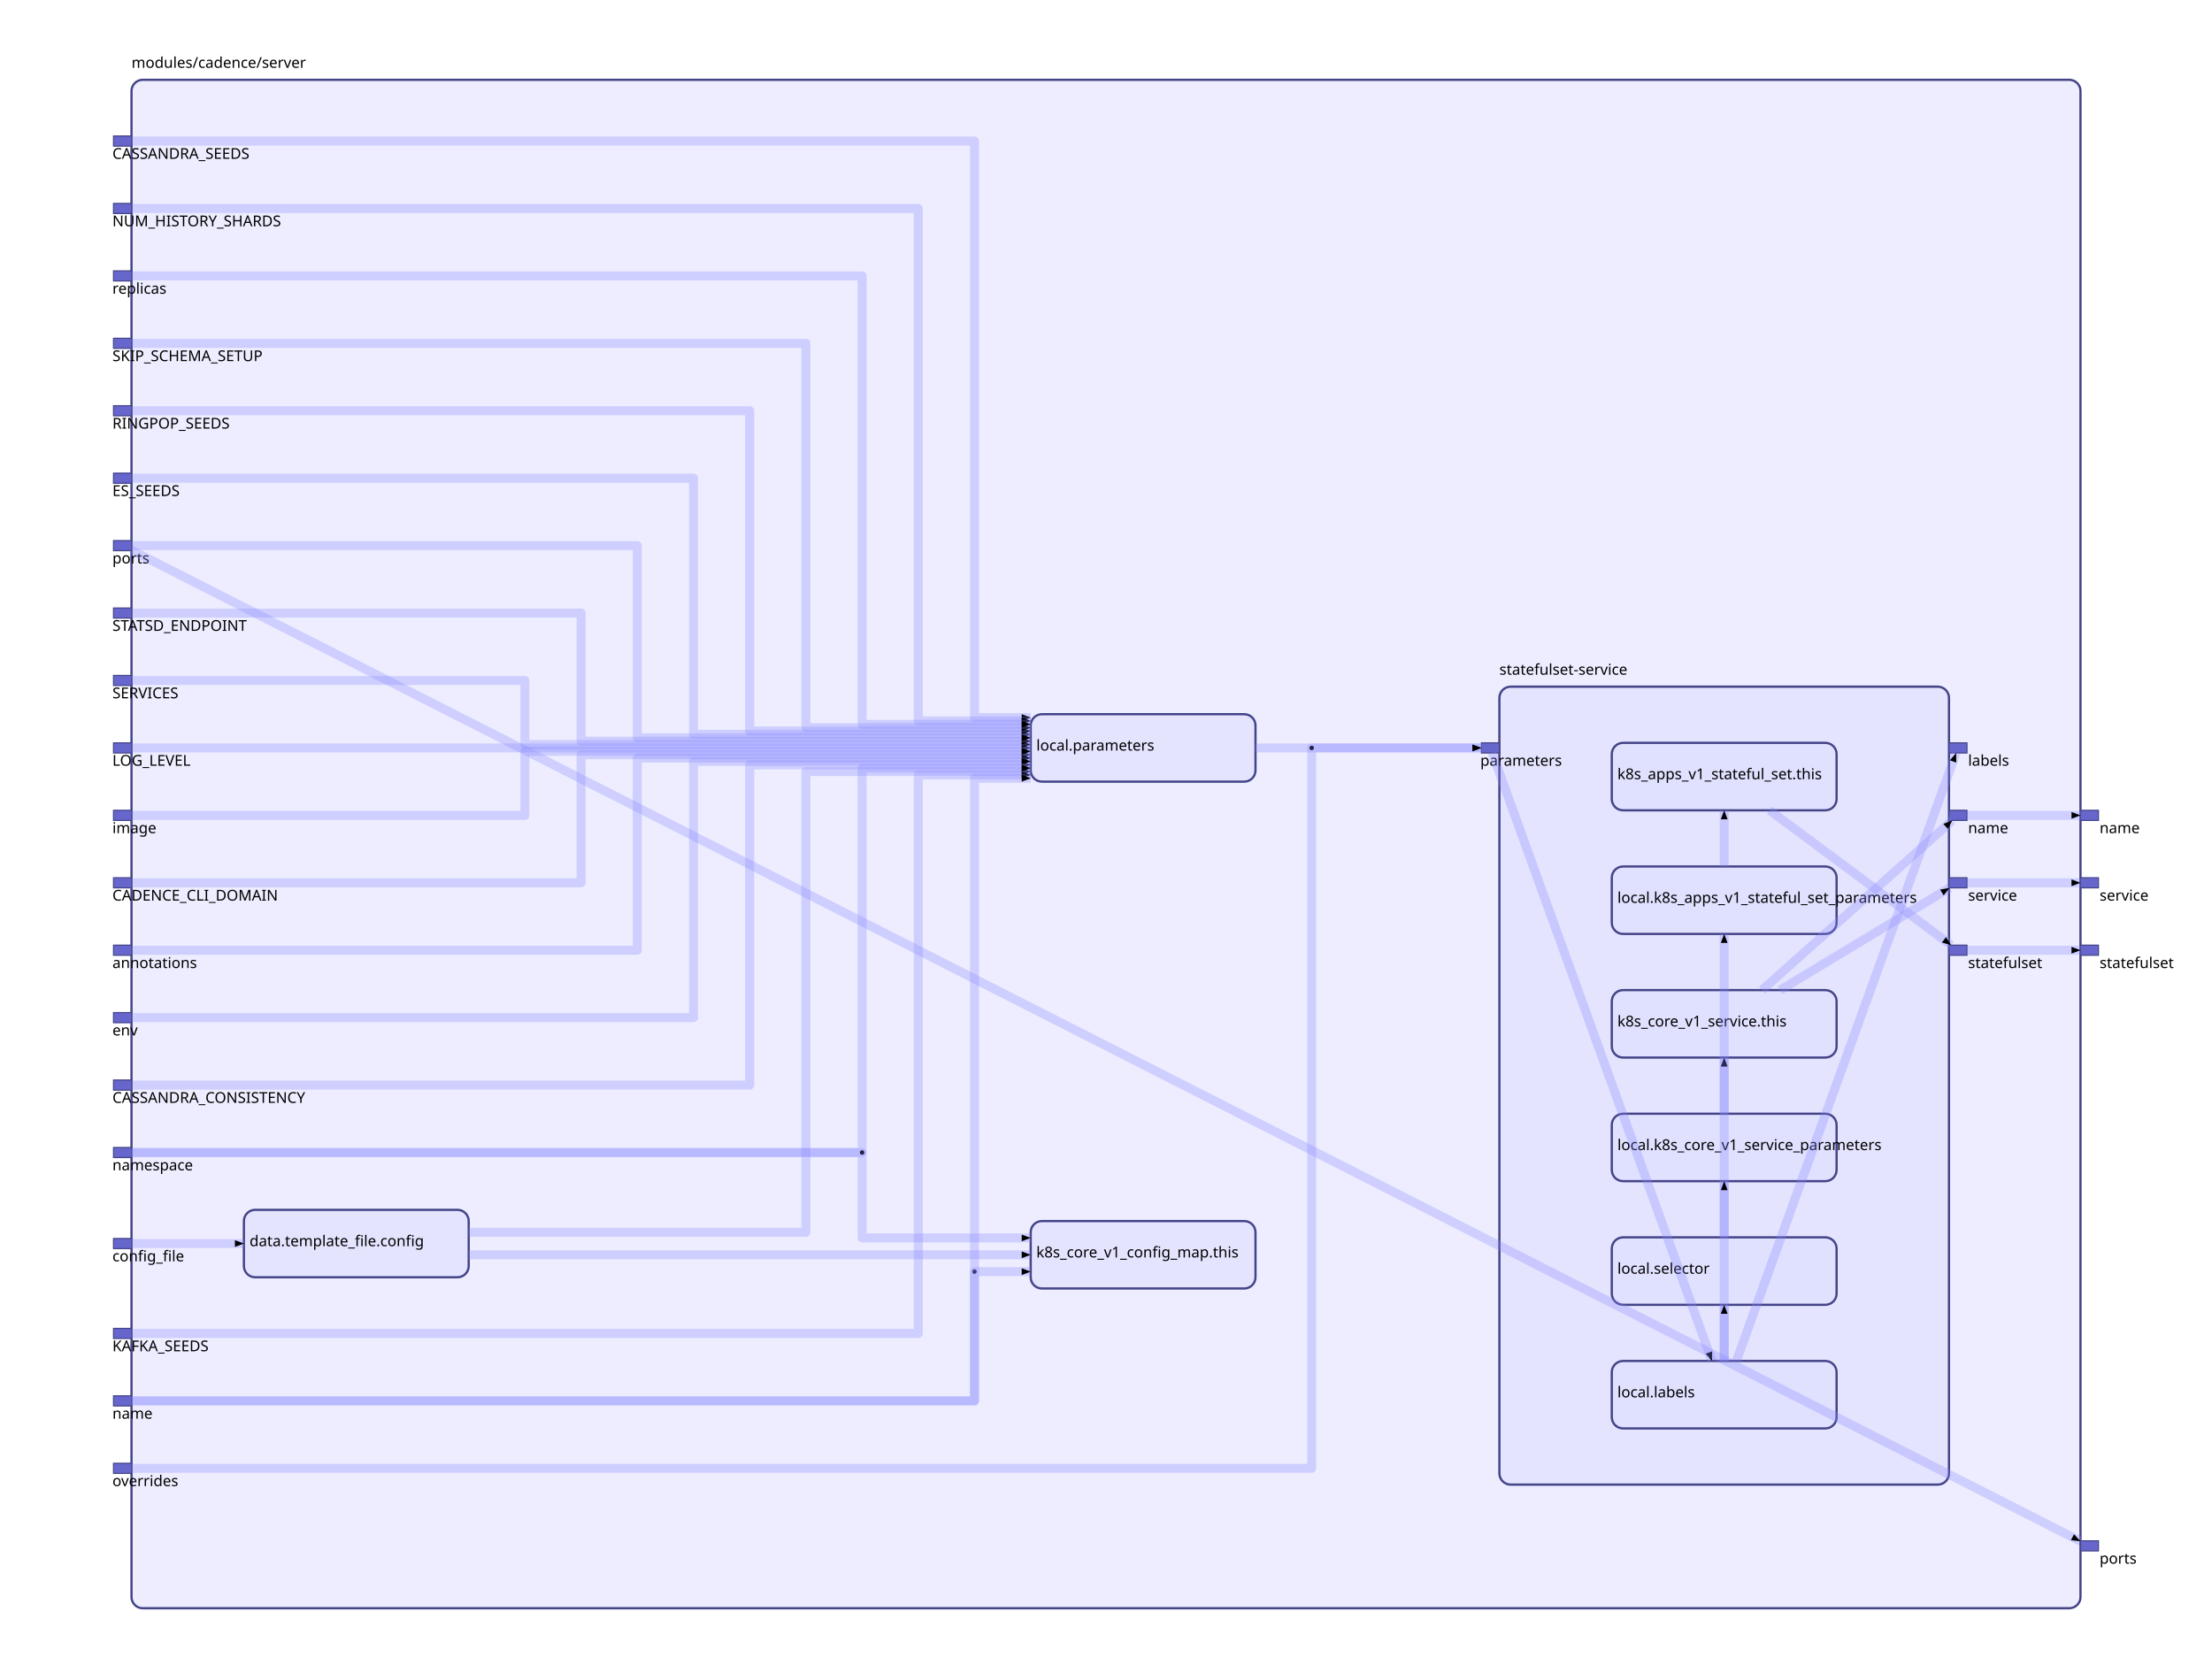
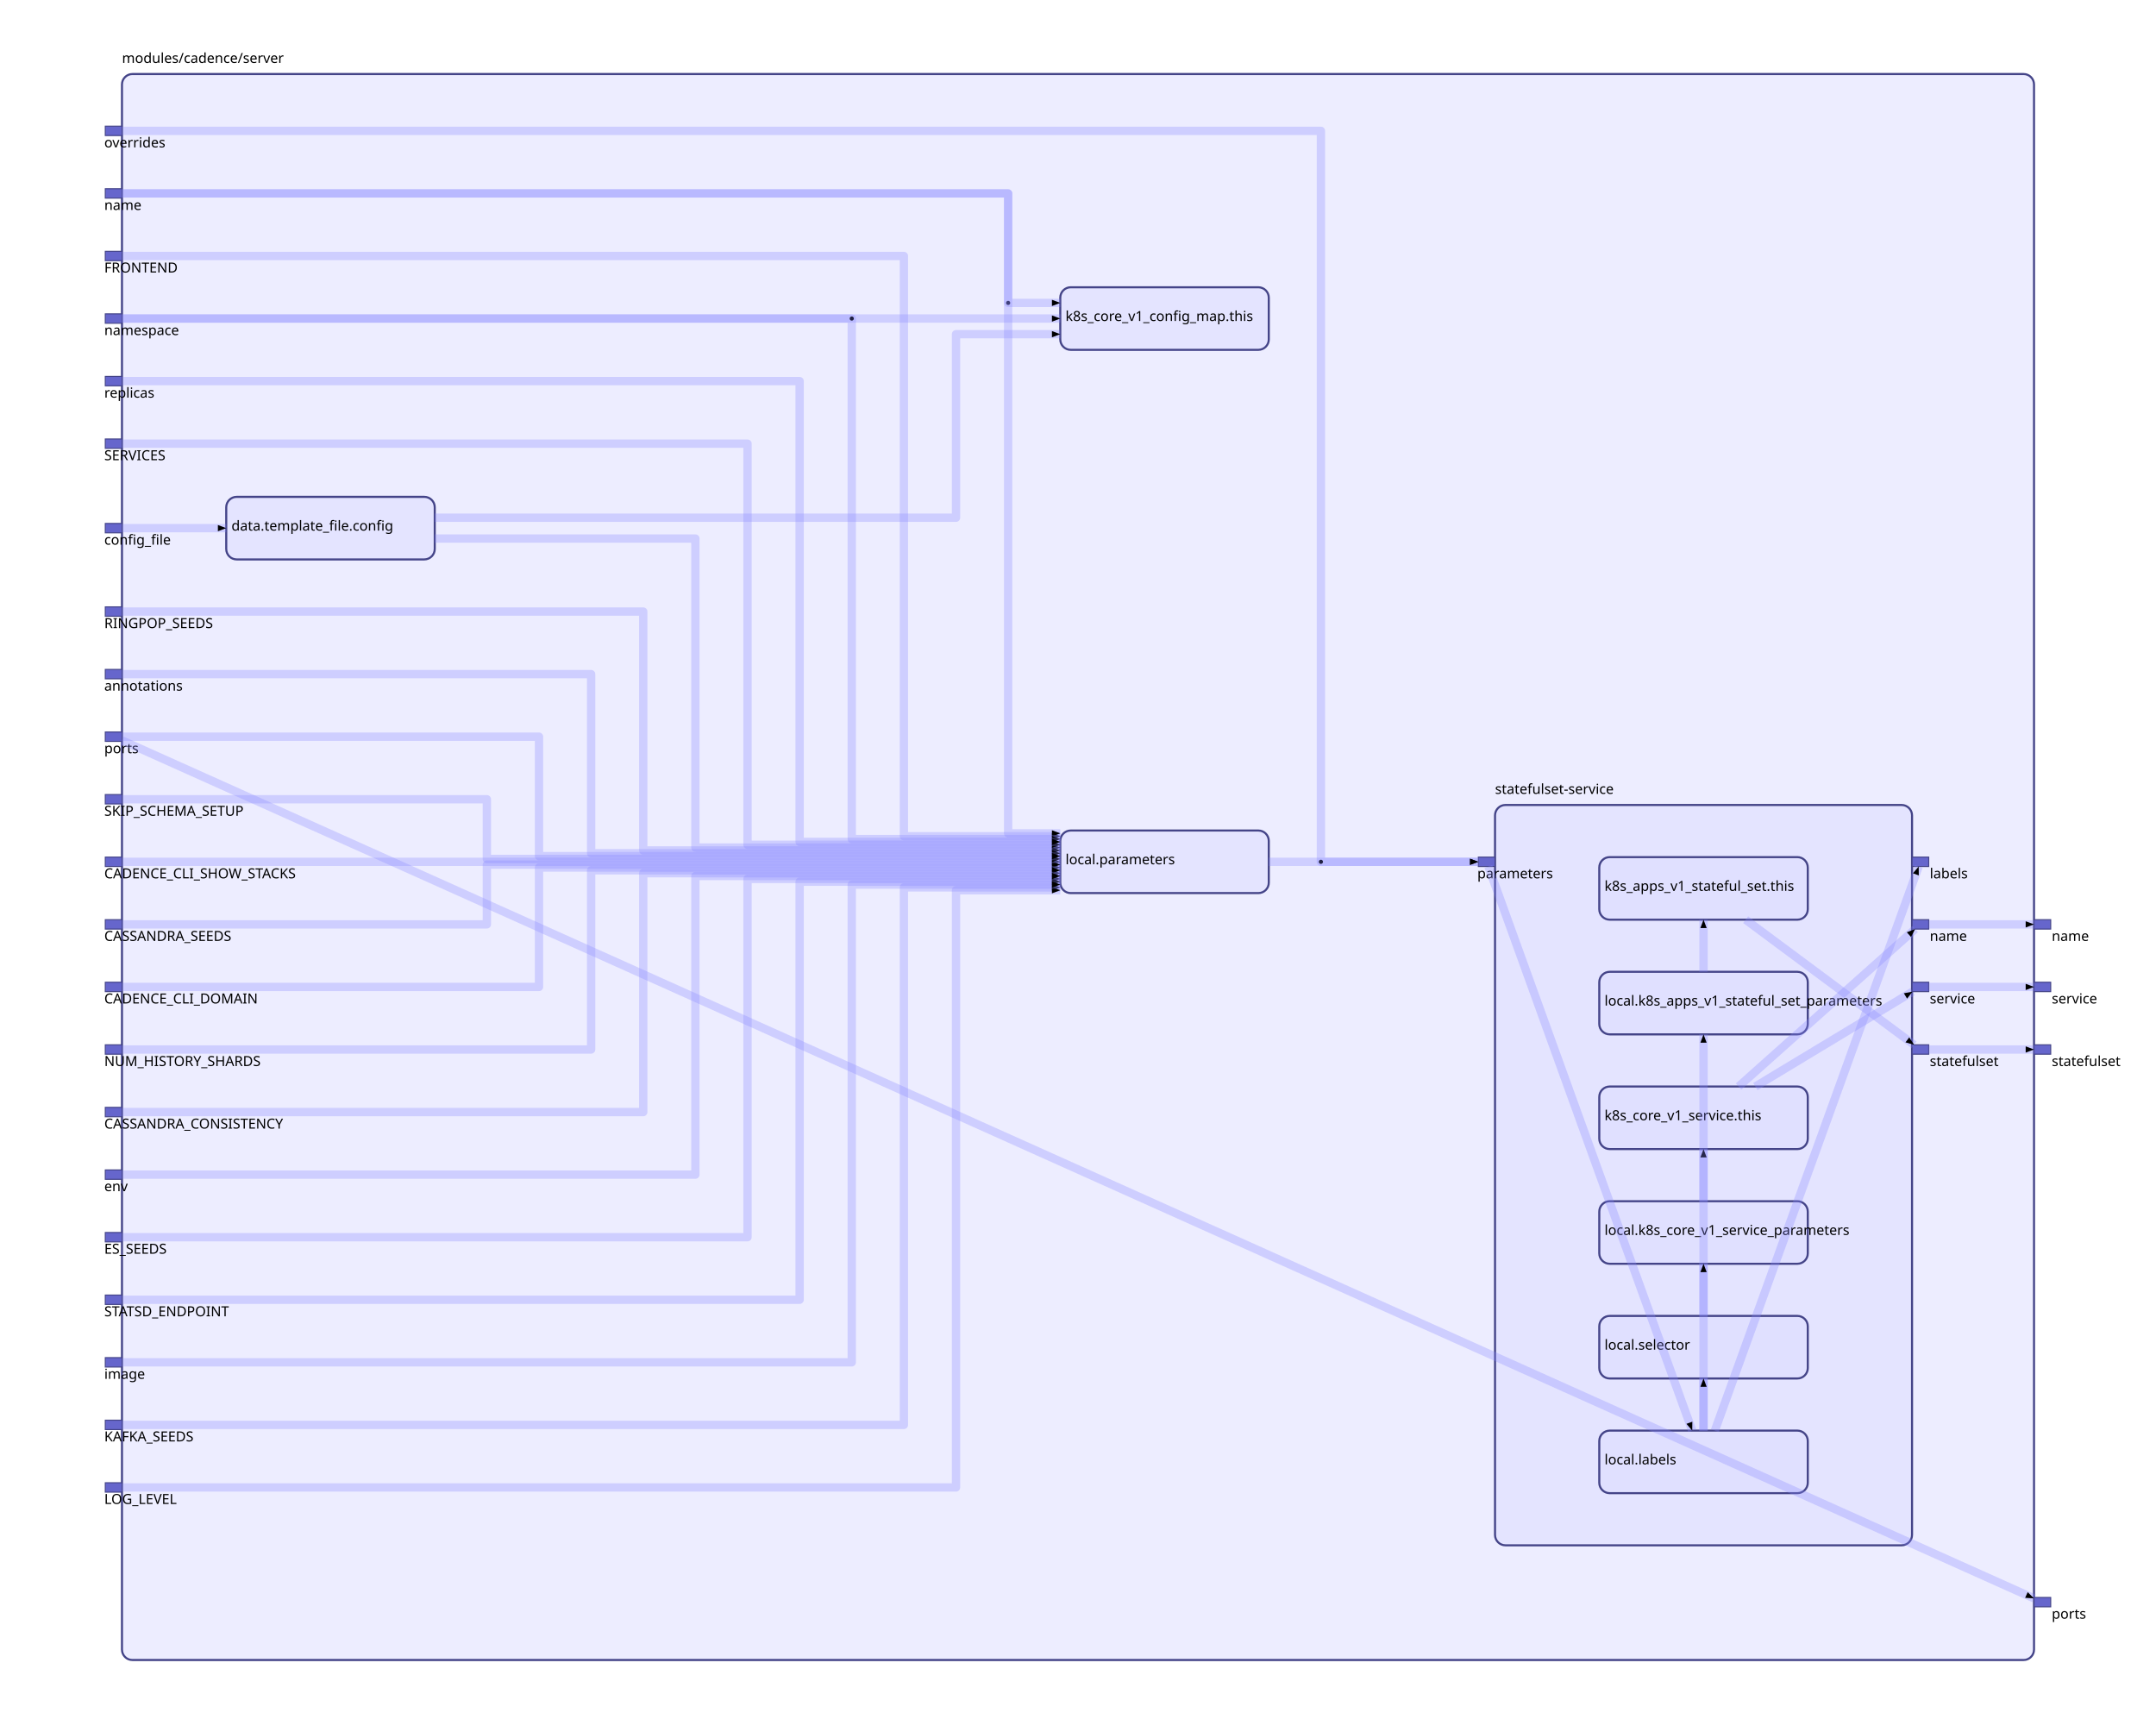
- <svg xmlns="http://www.w3.org/2000/svg" id="sprotty_1" class="sprotty-graph sprotty" tabindex="1002" viewBox="0 0 1968 1481">
+ <svg xmlns="http://www.w3.org/2000/svg" id="sprotty_1" class="sprotty-graph sprotty" tabindex="1002" viewBox="0 0 2068 1642">
  <style>
.elknode {
    stroke: #448;
    stroke-width: 2;
    fill: #ddf;
    fill-opacity: 0.5;
}

.elkport {
    stroke: #448;
    stroke-width: 1;
    fill: #66c;
}

.elkedge {
    fill: none;
    stroke: #88f;
    stroke-width: 8;
    stroke-opacity: 0.3;
    pointer-events: stroke;
    stroke-linejoin: round;
}

.elkedge:hover {
    stroke: #448;
    stroke-width: 8;
    stroke-opacity: 1;
    stroke-dasharray: 16px;
    stroke-dashoffset: 32px;
    animation: stroke 0.5s linear infinite;
}

@keyframes stroke {
    to {
        stroke-dashoffset: 0;
    }
}

.elkedge.arrow {
    fill: #336;
}

.elklabel {
    stroke-width: 0;
    stroke: #000;
    fill: #000;
    font-family: sans-serif;
    font-size: 10pt;
    dominant-baseline: hanging;
}

.elklabel:hover {
    font-size: 24pt;
}

.elkjunction {
    stroke: none;
    fill: #224;
}

.selected &gt; rect {
    stroke-width: 3;
}

.mouseover {
    stroke: #88f;
}
/*
 * Copyright (C) 2017 TypeFox and others.
 *
 * Licensed under the Apache License, Version 2.0 (the "License"); you may not use this file except in compliance with the License.
 * You may obtain a copy of the License at http://www.apache.org/licenses/LICENSE-2.0
 */

.sprotty {
    padding: 0px;
    font-family: "Helvetica Neue", Helvetica, Arial, sans-serif;
}

.sprotty-hidden {
    display: block;
    position: absolute;
    width: 0px;
    height: 0px;
}

.sprotty-popup {
    font-family: "Helvetica Neue", Helvetica, Arial, sans-serif;
    position: absolute;
    background: white;
    border-radius: 5px;
    border: 1px solid;
    max-width: 400px;
    min-width: 100px;
}

.sprotty-popup &gt; div {
    margin: 10px;
}

.sprotty-popup-closed {
    display: none;
}
</style>
  <g transform="scale(1) translate(0,0)">
    <g id="sprotty_3" transform="translate(117, 71)" opacity="1">
-       <rect class="elknode" x="0" y="0" rx="10" width="1734" height="1360" />
-       <g id="sprotty_5" transform="translate(100, 1005.5)" opacity="1">
+       <rect class="elknode" x="0" y="0" rx="10" width="1834" height="1521" />
+       <g id="sprotty_5" transform="translate(100, 405.5)" opacity="1">
        <rect class="elknode" x="0" y="0" rx="10" width="200" height="60" />
        <text id="sprotty_6" class="elklabel" transform="translate(5, 22) translate(0, 0)" opacity="1">data.template_file.config</text>
      </g>
-       <g id="sprotty_10" transform="translate(800, 1015.5)" opacity="1">
+       <g id="sprotty_10" transform="translate(900, 204.5)" opacity="1">
        <rect class="elknode" x="0" y="0" rx="10" width="200" height="60" />
        <text id="sprotty_11" class="elklabel" transform="translate(5, 22) translate(0, 0)" opacity="1">k8s_core_v1_config_map.this</text>
      </g>
-       <g id="sprotty_19" transform="translate(800, 564.5)" opacity="1">
+       <g id="sprotty_19" transform="translate(900, 725.5)" opacity="1">
        <rect class="elknode" x="0" y="0" rx="10" width="200" height="60" />
        <text id="sprotty_20" class="elklabel" transform="translate(5, 22) translate(0, 0)" opacity="1">local.parameters</text>
      </g>
-       <g id="sprotty_72" transform="translate(1217, 540)" opacity="1">
+       <g id="sprotty_78" transform="translate(1317, 701)" opacity="1">
        <rect class="elknode" x="0" y="0" rx="10" width="400" height="710" />
-         <g id="sprotty_74" transform="translate(100, 50)" opacity="1">
-           <rect class="elknode" x="0" y="0" rx="10" width="200" height="60" />
-           <text id="sprotty_75" class="elklabel" transform="translate(5, 22) translate(0, 0)" opacity="1">k8s_apps_v1_stateful_set.this</text>
-         </g>
-         <g id="sprotty_76" transform="translate(100, 160)" opacity="1">
-           <rect class="elknode" x="0" y="0" rx="10" width="200" height="60" />
-           <text id="sprotty_77" class="elklabel" transform="translate(5, 22) translate(0, 0)" opacity="1">local.k8s_apps_v1_stateful_set_parameters</text>
-         </g>
-         <g id="sprotty_79" transform="translate(100, 270)" opacity="1">
-           <rect class="elknode" x="0" y="0" rx="10" width="200" height="60" />
-           <text id="sprotty_80" class="elklabel" transform="translate(5, 22) translate(0, 0)" opacity="1">k8s_core_v1_service.this</text>
-         </g>
-         <g id="sprotty_81" transform="translate(100, 380)" opacity="1">
-           <rect class="elknode" x="0" y="0" rx="10" width="200" height="60" />
-           <text id="sprotty_82" class="elklabel" transform="translate(5, 22) translate(0, 0)" opacity="1">local.k8s_core_v1_service_parameters</text>
-         </g>
-         <g id="sprotty_84" transform="translate(100, 490)" opacity="1">
-           <rect class="elknode" x="0" y="0" rx="10" width="200" height="60" />
-           <text id="sprotty_85" class="elklabel" transform="translate(5, 22) translate(0, 0)" opacity="1">local.selector</text>
-         </g>
-         <g id="sprotty_87" transform="translate(100, 600)" opacity="1">
-           <rect class="elknode" x="0" y="0" rx="10" width="200" height="60" />
-           <text id="sprotty_88" class="elklabel" transform="translate(5, 22) translate(0, 0)" opacity="1">local.labels</text>
-         </g>
-         <g id="sprotty_90" transform="translate(-16, 50)" opacity="1">
+         <g id="sprotty_80" transform="translate(100, 50)" opacity="1">
+           <rect class="elknode" x="0" y="0" rx="10" width="200" height="60" />
+           <text id="sprotty_81" class="elklabel" transform="translate(5, 22) translate(0, 0)" opacity="1">k8s_apps_v1_stateful_set.this</text>
+         </g>
+         <g id="sprotty_82" transform="translate(100, 160)" opacity="1">
+           <rect class="elknode" x="0" y="0" rx="10" width="200" height="60" />
+           <text id="sprotty_83" class="elklabel" transform="translate(5, 22) translate(0, 0)" opacity="1">local.k8s_apps_v1_stateful_set_parameters</text>
+         </g>
+         <g id="sprotty_85" transform="translate(100, 270)" opacity="1">
+           <rect class="elknode" x="0" y="0" rx="10" width="200" height="60" />
+           <text id="sprotty_86" class="elklabel" transform="translate(5, 22) translate(0, 0)" opacity="1">k8s_core_v1_service.this</text>
+         </g>
+         <g id="sprotty_87" transform="translate(100, 380)" opacity="1">
+           <rect class="elknode" x="0" y="0" rx="10" width="200" height="60" />
+           <text id="sprotty_88" class="elklabel" transform="translate(5, 22) translate(0, 0)" opacity="1">local.k8s_core_v1_service_parameters</text>
+         </g>
+         <g id="sprotty_90" transform="translate(100, 490)" opacity="1">
+           <rect class="elknode" x="0" y="0" rx="10" width="200" height="60" />
+           <text id="sprotty_91" class="elklabel" transform="translate(5, 22) translate(0, 0)" opacity="1">local.selector</text>
+         </g>
+         <g id="sprotty_93" transform="translate(100, 600)" opacity="1">
+           <rect class="elknode" x="0" y="0" rx="10" width="200" height="60" />
+           <text id="sprotty_94" class="elklabel" transform="translate(5, 22) translate(0, 0)" opacity="1">local.labels</text>
+         </g>
+         <g id="sprotty_96" transform="translate(-16, 50)" opacity="1">
          <rect class="elkport" x="0" y="0" width="16" height="9" />
-           <text id="sprotty_91" class="elklabel" transform="translate(-1, 10) translate(0, 0)" opacity="1">parameters</text>
-         </g>
-         <g id="sprotty_94" transform="translate(400, 50)" opacity="1">
+           <text id="sprotty_97" class="elklabel" transform="translate(-1, 10) translate(0, 0)" opacity="1">parameters</text>
+         </g>
+         <g id="sprotty_100" transform="translate(400, 50)" opacity="1">
          <rect class="elkport" x="0" y="0" width="16" height="9" />
-           <text id="sprotty_95" class="elklabel" transform="translate(17, 10) translate(0, 0)" opacity="1">labels</text>
-         </g>
-         <g id="sprotty_97" transform="translate(400, 110)" opacity="1">
+           <text id="sprotty_101" class="elklabel" transform="translate(17, 10) translate(0, 0)" opacity="1">labels</text>
+         </g>
+         <g id="sprotty_103" transform="translate(400, 110)" opacity="1">
          <rect class="elkport" x="0" y="0" width="16" height="9" />
-           <text id="sprotty_98" class="elklabel" transform="translate(17, 10) translate(0, 0)" opacity="1">name</text>
-         </g>
-         <g id="sprotty_100" transform="translate(400, 170)" opacity="1">
+           <text id="sprotty_104" class="elklabel" transform="translate(17, 10) translate(0, 0)" opacity="1">name</text>
+         </g>
+         <g id="sprotty_106" transform="translate(400, 170)" opacity="1">
          <rect class="elkport" x="0" y="0" width="16" height="9" />
-           <text id="sprotty_101" class="elklabel" transform="translate(17, 10) translate(0, 0)" opacity="1">service</text>
-         </g>
-         <g id="sprotty_103" transform="translate(400, 230)" opacity="1">
+           <text id="sprotty_107" class="elklabel" transform="translate(17, 10) translate(0, 0)" opacity="1">service</text>
+         </g>
+         <g id="sprotty_109" transform="translate(400, 230)" opacity="1">
          <rect class="elkport" x="0" y="0" width="16" height="9" />
-           <text id="sprotty_104" class="elklabel" transform="translate(17, 10) translate(0, 0)" opacity="1">statefulset</text>
-         </g>
-         <text id="sprotty_73" class="elklabel" transform="translate(0, -21) translate(0, 0)" opacity="1">statefulset-service</text>
-       </g>
-       <g id="sprotty_7" transform="translate(-16, 1031)" opacity="1">
+           <text id="sprotty_110" class="elklabel" transform="translate(17, 10) translate(0, 0)" opacity="1">statefulset</text>
+         </g>
+         <text id="sprotty_79" class="elklabel" transform="translate(0, -21) translate(0, 0)" opacity="1">statefulset-service</text>
+       </g>
+       <g id="sprotty_7" transform="translate(-16, 431)" opacity="1">
        <rect class="elkport" x="0" y="0" width="16" height="9" />
        <text id="sprotty_8" class="elklabel" transform="translate(-1, 10) translate(0, 0)" opacity="1">config_file</text>
      </g>
-       <g id="sprotty_13" transform="translate(-16, 1171)" opacity="1">
+       <g id="sprotty_13" transform="translate(-16, 110)" opacity="1">
        <rect class="elkport" x="0" y="0" width="16" height="9" />
        <text id="sprotty_14" class="elklabel" transform="translate(-1, 10) translate(0, 0)" opacity="1">name</text>
      </g>
-       <g id="sprotty_16" transform="translate(-16, 950)" opacity="1">
+       <g id="sprotty_16" transform="translate(-16, 230)" opacity="1">
        <rect class="elkport" x="0" y="0" width="16" height="9" />
        <text id="sprotty_17" class="elklabel" transform="translate(-1, 10) translate(0, 0)" opacity="1">namespace</text>
      </g>
-       <g id="sprotty_22" transform="translate(-16, 710)" opacity="1">
+       <g id="sprotty_22" transform="translate(-16, 871)" opacity="1">
        <rect class="elkport" x="0" y="0" width="16" height="9" />
        <text id="sprotty_23" class="elklabel" transform="translate(-1, 10) translate(0, 0)" opacity="1">CADENCE_CLI_DOMAIN</text>
      </g>
-       <g id="sprotty_25" transform="translate(-16, 890)" opacity="1">
-         <rect class="elkport" x="0" y="0" width="16" height="9" />
-         <text id="sprotty_26" class="elklabel" transform="translate(-1, 10) translate(0, 0)" opacity="1">CASSANDRA_CONSISTENCY</text>
-       </g>
-       <g id="sprotty_28" transform="translate(-16, 50)" opacity="1">
-         <rect class="elkport" x="0" y="0" width="16" height="9" />
-         <text id="sprotty_29" class="elklabel" transform="translate(-1, 10) translate(0, 0)" opacity="1">CASSANDRA_SEEDS</text>
-       </g>
-       <g id="sprotty_31" transform="translate(-16, 350)" opacity="1">
-         <rect class="elkport" x="0" y="0" width="16" height="9" />
-         <text id="sprotty_32" class="elklabel" transform="translate(-1, 10) translate(0, 0)" opacity="1">ES_SEEDS</text>
+       <g id="sprotty_25" transform="translate(-16, 751)" opacity="1">
+         <rect class="elkport" x="0" y="0" width="16" height="9" />
+         <text id="sprotty_26" class="elklabel" transform="translate(-1, 10) translate(0, 0)" opacity="1">CADENCE_CLI_SHOW_STACKS</text>
+       </g>
+       <g id="sprotty_28" transform="translate(-16, 991)" opacity="1">
+         <rect class="elkport" x="0" y="0" width="16" height="9" />
+         <text id="sprotty_29" class="elklabel" transform="translate(-1, 10) translate(0, 0)" opacity="1">CASSANDRA_CONSISTENCY</text>
+       </g>
+       <g id="sprotty_31" transform="translate(-16, 811)" opacity="1">
+         <rect class="elkport" x="0" y="0" width="16" height="9" />
+         <text id="sprotty_32" class="elklabel" transform="translate(-1, 10) translate(0, 0)" opacity="1">CASSANDRA_SEEDS</text>
      </g>
      <g id="sprotty_34" transform="translate(-16, 1111)" opacity="1">
        <rect class="elkport" x="0" y="0" width="16" height="9" />
-         <text id="sprotty_35" class="elklabel" transform="translate(-1, 10) translate(0, 0)" opacity="1">KAFKA_SEEDS</text>
-       </g>
-       <g id="sprotty_37" transform="translate(-16, 590)" opacity="1">
-         <rect class="elkport" x="0" y="0" width="16" height="9" />
-         <text id="sprotty_38" class="elklabel" transform="translate(-1, 10) translate(0, 0)" opacity="1">LOG_LEVEL</text>
-       </g>
-       <g id="sprotty_40" transform="translate(-16, 110)" opacity="1">
-         <rect class="elkport" x="0" y="0" width="16" height="9" />
-         <text id="sprotty_41" class="elklabel" transform="translate(-1, 10) translate(0, 0)" opacity="1">NUM_HISTORY_SHARDS</text>
-       </g>
-       <g id="sprotty_43" transform="translate(-16, 290)" opacity="1">
-         <rect class="elkport" x="0" y="0" width="16" height="9" />
-         <text id="sprotty_44" class="elklabel" transform="translate(-1, 10) translate(0, 0)" opacity="1">RINGPOP_SEEDS</text>
-       </g>
-       <g id="sprotty_46" transform="translate(-16, 530)" opacity="1">
-         <rect class="elkport" x="0" y="0" width="16" height="9" />
-         <text id="sprotty_47" class="elklabel" transform="translate(-1, 10) translate(0, 0)" opacity="1">SERVICES</text>
-       </g>
-       <g id="sprotty_49" transform="translate(-16, 230)" opacity="1">
-         <rect class="elkport" x="0" y="0" width="16" height="9" />
-         <text id="sprotty_50" class="elklabel" transform="translate(-1, 10) translate(0, 0)" opacity="1">SKIP_SCHEMA_SETUP</text>
-       </g>
-       <g id="sprotty_52" transform="translate(-16, 470)" opacity="1">
-         <rect class="elkport" x="0" y="0" width="16" height="9" />
-         <text id="sprotty_53" class="elklabel" transform="translate(-1, 10) translate(0, 0)" opacity="1">STATSD_ENDPOINT</text>
-       </g>
-       <g id="sprotty_55" transform="translate(-16, 770)" opacity="1">
-         <rect class="elkport" x="0" y="0" width="16" height="9" />
-         <text id="sprotty_56" class="elklabel" transform="translate(-1, 10) translate(0, 0)" opacity="1">annotations</text>
-       </g>
-       <g id="sprotty_58" transform="translate(-16, 830)" opacity="1">
-         <rect class="elkport" x="0" y="0" width="16" height="9" />
-         <text id="sprotty_59" class="elklabel" transform="translate(-1, 10) translate(0, 0)" opacity="1">env</text>
-       </g>
-       <g id="sprotty_61" transform="translate(-16, 650)" opacity="1">
-         <rect class="elkport" x="0" y="0" width="16" height="9" />
-         <text id="sprotty_62" class="elklabel" transform="translate(-1, 10) translate(0, 0)" opacity="1">image</text>
-       </g>
-       <g id="sprotty_66" transform="translate(-16, 410)" opacity="1">
-         <rect class="elkport" x="0" y="0" width="16" height="9" />
-         <text id="sprotty_67" class="elklabel" transform="translate(-1, 10) translate(0, 0)" opacity="1">ports</text>
-       </g>
-       <g id="sprotty_69" transform="translate(-16, 170)" opacity="1">
-         <rect class="elkport" x="0" y="0" width="16" height="9" />
-         <text id="sprotty_70" class="elklabel" transform="translate(-1, 10) translate(0, 0)" opacity="1">replicas</text>
-       </g>
-       <g id="sprotty_107" transform="translate(-16, 1231)" opacity="1">
-         <rect class="elkport" x="0" y="0" width="16" height="9" />
-         <text id="sprotty_108" class="elklabel" transform="translate(-1, 10) translate(0, 0)" opacity="1">overrides</text>
-       </g>
-       <g id="sprotty_110" transform="translate(1734, 650)" opacity="1">
-         <rect class="elkport" x="0" y="0" width="16" height="9" />
-         <text id="sprotty_111" class="elklabel" transform="translate(17, 10) translate(0, 0)" opacity="1">name</text>
-       </g>
-       <g id="sprotty_113" transform="translate(1734, 1300)" opacity="1">
-         <rect class="elkport" x="0" y="0" width="16" height="9" />
-         <text id="sprotty_114" class="elklabel" transform="translate(17, 10) translate(0, 0)" opacity="1">ports</text>
-       </g>
-       <g id="sprotty_116" transform="translate(1734, 710)" opacity="1">
-         <rect class="elkport" x="0" y="0" width="16" height="9" />
-         <text id="sprotty_117" class="elklabel" transform="translate(17, 10) translate(0, 0)" opacity="1">service</text>
-       </g>
-       <g id="sprotty_119" transform="translate(1734, 770)" opacity="1">
-         <rect class="elkport" x="0" y="0" width="16" height="9" />
-         <text id="sprotty_120" class="elklabel" transform="translate(17, 10) translate(0, 0)" opacity="1">statefulset</text>
+         <text id="sprotty_35" class="elklabel" transform="translate(-1, 10) translate(0, 0)" opacity="1">ES_SEEDS</text>
+       </g>
+       <g id="sprotty_37" transform="translate(-16, 170)" opacity="1">
+         <rect class="elkport" x="0" y="0" width="16" height="9" />
+         <text id="sprotty_38" class="elklabel" transform="translate(-1, 10) translate(0, 0)" opacity="1">FRONTEND</text>
+       </g>
+       <g id="sprotty_40" transform="translate(-16, 1291)" opacity="1">
+         <rect class="elkport" x="0" y="0" width="16" height="9" />
+         <text id="sprotty_41" class="elklabel" transform="translate(-1, 10) translate(0, 0)" opacity="1">KAFKA_SEEDS</text>
+       </g>
+       <g id="sprotty_43" transform="translate(-16, 1351)" opacity="1">
+         <rect class="elkport" x="0" y="0" width="16" height="9" />
+         <text id="sprotty_44" class="elklabel" transform="translate(-1, 10) translate(0, 0)" opacity="1">LOG_LEVEL</text>
+       </g>
+       <g id="sprotty_46" transform="translate(-16, 931)" opacity="1">
+         <rect class="elkport" x="0" y="0" width="16" height="9" />
+         <text id="sprotty_47" class="elklabel" transform="translate(-1, 10) translate(0, 0)" opacity="1">NUM_HISTORY_SHARDS</text>
+       </g>
+       <g id="sprotty_49" transform="translate(-16, 511)" opacity="1">
+         <rect class="elkport" x="0" y="0" width="16" height="9" />
+         <text id="sprotty_50" class="elklabel" transform="translate(-1, 10) translate(0, 0)" opacity="1">RINGPOP_SEEDS</text>
+       </g>
+       <g id="sprotty_52" transform="translate(-16, 350)" opacity="1">
+         <rect class="elkport" x="0" y="0" width="16" height="9" />
+         <text id="sprotty_53" class="elklabel" transform="translate(-1, 10) translate(0, 0)" opacity="1">SERVICES</text>
+       </g>
+       <g id="sprotty_55" transform="translate(-16, 691)" opacity="1">
+         <rect class="elkport" x="0" y="0" width="16" height="9" />
+         <text id="sprotty_56" class="elklabel" transform="translate(-1, 10) translate(0, 0)" opacity="1">SKIP_SCHEMA_SETUP</text>
+       </g>
+       <g id="sprotty_58" transform="translate(-16, 1171)" opacity="1">
+         <rect class="elkport" x="0" y="0" width="16" height="9" />
+         <text id="sprotty_59" class="elklabel" transform="translate(-1, 10) translate(0, 0)" opacity="1">STATSD_ENDPOINT</text>
+       </g>
+       <g id="sprotty_61" transform="translate(-16, 571)" opacity="1">
+         <rect class="elkport" x="0" y="0" width="16" height="9" />
+         <text id="sprotty_62" class="elklabel" transform="translate(-1, 10) translate(0, 0)" opacity="1">annotations</text>
+       </g>
+       <g id="sprotty_64" transform="translate(-16, 1051)" opacity="1">
+         <rect class="elkport" x="0" y="0" width="16" height="9" />
+         <text id="sprotty_65" class="elklabel" transform="translate(-1, 10) translate(0, 0)" opacity="1">env</text>
+       </g>
+       <g id="sprotty_67" transform="translate(-16, 1231)" opacity="1">
+         <rect class="elkport" x="0" y="0" width="16" height="9" />
+         <text id="sprotty_68" class="elklabel" transform="translate(-1, 10) translate(0, 0)" opacity="1">image</text>
+       </g>
+       <g id="sprotty_72" transform="translate(-16, 631)" opacity="1">
+         <rect class="elkport" x="0" y="0" width="16" height="9" />
+         <text id="sprotty_73" class="elklabel" transform="translate(-1, 10) translate(0, 0)" opacity="1">ports</text>
+       </g>
+       <g id="sprotty_75" transform="translate(-16, 290)" opacity="1">
+         <rect class="elkport" x="0" y="0" width="16" height="9" />
+         <text id="sprotty_76" class="elklabel" transform="translate(-1, 10) translate(0, 0)" opacity="1">replicas</text>
+       </g>
+       <g id="sprotty_113" transform="translate(-16, 50)" opacity="1">
+         <rect class="elkport" x="0" y="0" width="16" height="9" />
+         <text id="sprotty_114" class="elklabel" transform="translate(-1, 10) translate(0, 0)" opacity="1">overrides</text>
+       </g>
+       <g id="sprotty_116" transform="translate(1834, 811)" opacity="1">
+         <rect class="elkport" x="0" y="0" width="16" height="9" />
+         <text id="sprotty_117" class="elklabel" transform="translate(17, 10) translate(0, 0)" opacity="1">name</text>
+       </g>
+       <g id="sprotty_119" transform="translate(1834, 1461)" opacity="1">
+         <rect class="elkport" x="0" y="0" width="16" height="9" />
+         <text id="sprotty_120" class="elklabel" transform="translate(17, 10) translate(0, 0)" opacity="1">ports</text>
+       </g>
+       <g id="sprotty_122" transform="translate(1834, 871)" opacity="1">
+         <rect class="elkport" x="0" y="0" width="16" height="9" />
+         <text id="sprotty_123" class="elklabel" transform="translate(17, 10) translate(0, 0)" opacity="1">service</text>
+       </g>
+       <g id="sprotty_125" transform="translate(1834, 931)" opacity="1">
+         <rect class="elkport" x="0" y="0" width="16" height="9" />
+         <text id="sprotty_126" class="elklabel" transform="translate(17, 10) translate(0, 0)" opacity="1">statefulset</text>
      </g>
      <text id="sprotty_4" class="elklabel" transform="translate(0, -21) translate(0, 0)" opacity="1">modules/cadence/server</text>
      <g id="sprotty_9" class="sprotty-edge" opacity="1">
-         <path class="elkedge" d="M 0,1035.5 L 100,1035.5" />
-         <path class="edge arrow" d="M 0,0 L 8,-3 L 8,3 Z" transform="rotate(180 100 1035.5) translate(100 1035.5)" />
+         <path class="elkedge" d="M 0,435.5 L 100,435.5" />
+         <path class="edge arrow" d="M 0,0 L 8,-3 L 8,3 Z" transform="rotate(180 100 435.5) translate(100 435.5)" />
      </g>
      <g id="sprotty_12" class="sprotty-edge" opacity="1">
-         <path class="elkedge" d="M 300,1045.5 L 800,1045.5" />
-         <path class="edge arrow" d="M 0,0 L 8,-3 L 8,3 Z" transform="rotate(180 800 1045.5) translate(800 1045.5)" />
+         <path class="elkedge" d="M 300,425.5 L 800,425.5 L 800,249.5 L 900,249.5" />
+         <path class="edge arrow" d="M 0,0 L 8,-3 L 8,3 Z" transform="rotate(180 900 249.5) translate(900 249.5)" />
      </g>
      <g id="sprotty_15" class="sprotty-edge" opacity="1">
-         <path class="elkedge" d="M 0,1175.5 L 750,1175.5 L 750,1060.5 L 800,1060.5" />
-         <path class="edge arrow" d="M 0,0 L 8,-3 L 8,3 Z" transform="rotate(180 800 1060.5) translate(800 1060.5)" />
-         <g id="sprotty_15_j0" transform="translate(750, 1060.5)" opacity="1">
+         <path class="elkedge" d="M 0,114.5 L 850,114.5 L 850,219.5 L 900,219.5" />
+         <path class="edge arrow" d="M 0,0 L 8,-3 L 8,3 Z" transform="rotate(180 900 219.5) translate(900 219.5)" />
+         <g id="sprotty_15_j0" transform="translate(850, 219.5)" opacity="1">
          <circle class="elkjunction" r="2" />
        </g>
      </g>
      <g id="sprotty_18" class="sprotty-edge" opacity="1">
-         <path class="elkedge" d="M 0,954.5 L 650,954.5 L 650,1030.5 L 800,1030.5" />
-         <path class="edge arrow" d="M 0,0 L 8,-3 L 8,3 Z" transform="rotate(180 800 1030.5) translate(800 1030.5)" />
+         <path class="elkedge" d="M 0,234.5 L 900,234.5" />
+         <path class="edge arrow" d="M 0,0 L 8,-3 L 8,3 Z" transform="rotate(180 900 234.5) translate(900 234.5)" />
      </g>
      <g id="sprotty_21" class="sprotty-edge" opacity="1">
-         <path class="elkedge" d="M 300,1025.5 L 600,1025.5 L 600,615.5 L 800,615.5" />
-         <path class="edge arrow" d="M 0,0 L 8,-3 L 8,3 Z" transform="rotate(180 800 615.5) translate(800 615.5)" />
+         <path class="elkedge" d="M 300,445.5 L 550,445.5 L 550,741.864 L 900,741.864" />
+         <path class="edge arrow" d="M 0,0 L 8,-3 L 8,3 Z" transform="rotate(180 900 741.8636) translate(900 741.8636)" />
      </g>
      <g id="sprotty_24" class="sprotty-edge" opacity="1">
-         <path class="elkedge" d="M 0,714.5 L 400,714.5 L 400,600.5 L 800,600.5" />
-         <path class="edge arrow" d="M 0,0 L 8,-3 L 8,3 Z" transform="rotate(180 800 600.5) translate(800 600.5)" />
+         <path class="elkedge" d="M 0,875.5 L 400,875.5 L 400,760.955 L 900,760.955" />
+         <path class="edge arrow" d="M 0,0 L 8,-3 L 8,3 Z" transform="rotate(180 900 760.9545) translate(900 760.9545)" />
      </g>
      <g id="sprotty_27" class="sprotty-edge" opacity="1">
-         <path class="elkedge" d="M 0,894.5 L 550,894.5 L 550,609.5 L 800,609.5" />
-         <path class="edge arrow" d="M 0,0 L 8,-3 L 8,3 Z" transform="rotate(180 800 609.5) translate(800 609.5)" />
+         <path class="elkedge" d="M 0,755.5 L 900,755.5" />
+         <path class="edge arrow" d="M 0,0 L 8,-3 L 8,3 Z" transform="rotate(180 900 755.5) translate(900 755.5)" />
      </g>
      <g id="sprotty_30" class="sprotty-edge" opacity="1">
-         <path class="elkedge" d="M 0,54.5 L 750,54.5 L 750,567.5 L 800,567.5" />
-         <path class="edge arrow" d="M 0,0 L 8,-3 L 8,3 Z" transform="rotate(180 800 567.5) translate(800 567.5)" />
+         <path class="elkedge" d="M 0,995.5 L 500,995.5 L 500,766.409 L 900,766.409" />
+         <path class="edge arrow" d="M 0,0 L 8,-3 L 8,3 Z" transform="rotate(180 900 766.4091) translate(900 766.4091)" />
      </g>
      <g id="sprotty_33" class="sprotty-edge" opacity="1">
-         <path class="elkedge" d="M 0,354.5 L 500,354.5 L 500,582.5 L 800,582.5" />
-         <path class="edge arrow" d="M 0,0 L 8,-3 L 8,3 Z" transform="rotate(180 800 582.5) translate(800 582.5)" />
+         <path class="elkedge" d="M 0,815.5 L 350,815.5 L 350,758.227 L 900,758.227" />
+         <path class="edge arrow" d="M 0,0 L 8,-3 L 8,3 Z" transform="rotate(180 900 758.2273) translate(900 758.2273)" />
      </g>
      <g id="sprotty_36" class="sprotty-edge" opacity="1">
-         <path class="elkedge" d="M 0,1115.5 L 700,1115.5 L 700,618.5 L 800,618.5" />
-         <path class="edge arrow" d="M 0,0 L 8,-3 L 8,3 Z" transform="rotate(180 800 618.5) translate(800 618.5)" />
+         <path class="elkedge" d="M 0,1115.5 L 600,1115.5 L 600,771.864 L 900,771.864" />
+         <path class="edge arrow" d="M 0,0 L 8,-3 L 8,3 Z" transform="rotate(180 900 771.8636) translate(900 771.8636)" />
      </g>
      <g id="sprotty_39" class="sprotty-edge" opacity="1">
-         <path class="elkedge" d="M 0,594.5 L 800,594.5" />
-         <path class="edge arrow" d="M 0,0 L 8,-3 L 8,3 Z" transform="rotate(180 800 594.5) translate(800 594.5)" />
+         <path class="elkedge" d="M 0,174.5 L 750,174.5 L 750,730.955 L 900,730.955" />
+         <path class="edge arrow" d="M 0,0 L 8,-3 L 8,3 Z" transform="rotate(180 900 730.9545) translate(900 730.9545)" />
      </g>
      <g id="sprotty_42" class="sprotty-edge" opacity="1">
-         <path class="elkedge" d="M 0,114.5 L 700,114.5 L 700,570.5 L 800,570.5" />
-         <path class="edge arrow" d="M 0,0 L 8,-3 L 8,3 Z" transform="rotate(180 800 570.5) translate(800 570.5)" />
+         <path class="elkedge" d="M 0,1295.5 L 750,1295.5 L 750,780.045 L 900,780.045" />
+         <path class="edge arrow" d="M 0,0 L 8,-3 L 8,3 Z" transform="rotate(180 900 780.0455) translate(900 780.0455)" />
      </g>
      <g id="sprotty_45" class="sprotty-edge" opacity="1">
-         <path class="elkedge" d="M 0,294.5 L 550,294.5 L 550,579.5 L 800,579.5" />
-         <path class="edge arrow" d="M 0,0 L 8,-3 L 8,3 Z" transform="rotate(180 800 579.5) translate(800 579.5)" />
+         <path class="elkedge" d="M 0,1355.5 L 800,1355.5 L 800,782.773 L 900,782.773" />
+         <path class="edge arrow" d="M 0,0 L 8,-3 L 8,3 Z" transform="rotate(180 900 782.7727) translate(900 782.7727)" />
      </g>
      <g id="sprotty_48" class="sprotty-edge" opacity="1">
-         <path class="elkedge" d="M 0,534.5 L 350,534.5 L 350,591.5 L 800,591.5" />
-         <path class="edge arrow" d="M 0,0 L 8,-3 L 8,3 Z" transform="rotate(180 800 591.5) translate(800 591.5)" />
+         <path class="elkedge" d="M 0,935.5 L 450,935.5 L 450,763.682 L 900,763.682" />
+         <path class="edge arrow" d="M 0,0 L 8,-3 L 8,3 Z" transform="rotate(180 900 763.6818) translate(900 763.6818)" />
      </g>
      <g id="sprotty_51" class="sprotty-edge" opacity="1">
-         <path class="elkedge" d="M 0,234.5 L 600,234.5 L 600,576.5 L 800,576.5" />
-         <path class="edge arrow" d="M 0,0 L 8,-3 L 8,3 Z" transform="rotate(180 800 576.5) translate(800 576.5)" />
+         <path class="elkedge" d="M 0,515.5 L 500,515.5 L 500,744.591 L 900,744.591" />
+         <path class="edge arrow" d="M 0,0 L 8,-3 L 8,3 Z" transform="rotate(180 900 744.5909) translate(900 744.5909)" />
      </g>
      <g id="sprotty_54" class="sprotty-edge" opacity="1">
-         <path class="elkedge" d="M 0,474.5 L 400,474.5 L 400,588.5 L 800,588.5" />
-         <path class="edge arrow" d="M 0,0 L 8,-3 L 8,3 Z" transform="rotate(180 800 588.5) translate(800 588.5)" />
+         <path class="elkedge" d="M 0,354.5 L 600,354.5 L 600,739.136 L 900,739.136" />
+         <path class="edge arrow" d="M 0,0 L 8,-3 L 8,3 Z" transform="rotate(180 900 739.1364) translate(900 739.1364)" />
      </g>
      <g id="sprotty_57" class="sprotty-edge" opacity="1">
-         <path class="elkedge" d="M 0,774.5 L 450,774.5 L 450,603.5 L 800,603.5" />
-         <path class="edge arrow" d="M 0,0 L 8,-3 L 8,3 Z" transform="rotate(180 800 603.5) translate(800 603.5)" />
+         <path class="elkedge" d="M 0,695.5 L 350,695.5 L 350,752.773 L 900,752.773" />
+         <path class="edge arrow" d="M 0,0 L 8,-3 L 8,3 Z" transform="rotate(180 900 752.7727) translate(900 752.7727)" />
      </g>
      <g id="sprotty_60" class="sprotty-edge" opacity="1">
-         <path class="elkedge" d="M 0,834.5 L 500,834.5 L 500,606.5 L 800,606.5" />
-         <path class="edge arrow" d="M 0,0 L 8,-3 L 8,3 Z" transform="rotate(180 800 606.5) translate(800 606.5)" />
+         <path class="elkedge" d="M 0,1175.5 L 650,1175.5 L 650,774.591 L 900,774.591" />
+         <path class="edge arrow" d="M 0,0 L 8,-3 L 8,3 Z" transform="rotate(180 900 774.5909) translate(900 774.5909)" />
      </g>
      <g id="sprotty_63" class="sprotty-edge" opacity="1">
-         <path class="elkedge" d="M 0,654.5 L 350,654.5 L 350,597.5 L 800,597.5" />
-         <path class="edge arrow" d="M 0,0 L 8,-3 L 8,3 Z" transform="rotate(180 800 597.5) translate(800 597.5)" />
-       </g>
-       <g id="sprotty_64" class="sprotty-edge" opacity="1">
-         <path class="elkedge" d="M 0,1175.5 L 750,1175.5 L 750,621.5 L 800,621.5" />
-         <path class="edge arrow" d="M 0,0 L 8,-3 L 8,3 Z" transform="rotate(180 800 621.5) translate(800 621.5)" />
-       </g>
-       <g id="sprotty_65" class="sprotty-edge" opacity="1">
-         <path class="elkedge" d="M 0,954.5 L 650,954.5 L 650,612.5 L 800,612.5" />
-         <path class="edge arrow" d="M 0,0 L 8,-3 L 8,3 Z" transform="rotate(180 800 612.5) translate(800 612.5)" />
-         <g id="sprotty_65_j0" transform="translate(650, 954.5)" opacity="1">
+         <path class="elkedge" d="M 0,575.5 L 450,575.5 L 450,747.318 L 900,747.318" />
+         <path class="edge arrow" d="M 0,0 L 8,-3 L 8,3 Z" transform="rotate(180 900 747.3182) translate(900 747.3182)" />
+       </g>
+       <g id="sprotty_66" class="sprotty-edge" opacity="1">
+         <path class="elkedge" d="M 0,1055.5 L 550,1055.5 L 550,769.136 L 900,769.136" />
+         <path class="edge arrow" d="M 0,0 L 8,-3 L 8,3 Z" transform="rotate(180 900 769.1364) translate(900 769.1364)" />
+       </g>
+       <g id="sprotty_69" class="sprotty-edge" opacity="1">
+         <path class="elkedge" d="M 0,1235.5 L 700,1235.5 L 700,777.318 L 900,777.318" />
+         <path class="edge arrow" d="M 0,0 L 8,-3 L 8,3 Z" transform="rotate(180 900 777.3182) translate(900 777.3182)" />
+       </g>
+       <g id="sprotty_70" class="sprotty-edge" opacity="1">
+         <path class="elkedge" d="M 0,114.5 L 850,114.5 L 850,728.227 L 900,728.227" />
+         <path class="edge arrow" d="M 0,0 L 8,-3 L 8,3 Z" transform="rotate(180 900 728.2273) translate(900 728.2273)" />
+       </g>
+       <g id="sprotty_71" class="sprotty-edge" opacity="1">
+         <path class="elkedge" d="M 0,234.5 L 700,234.5 L 700,733.682 L 900,733.682" />
+         <path class="edge arrow" d="M 0,0 L 8,-3 L 8,3 Z" transform="rotate(180 900 733.6818) translate(900 733.6818)" />
+         <g id="sprotty_71_j0" transform="translate(700, 234.5)" opacity="1">
          <circle class="elkjunction" r="2" />
        </g>
      </g>
-       <g id="sprotty_68" class="sprotty-edge" opacity="1">
-         <path class="elkedge" d="M 0,414.5 L 450,414.5 L 450,585.5 L 800,585.5" />
-         <path class="edge arrow" d="M 0,0 L 8,-3 L 8,3 Z" transform="rotate(180 800 585.5) translate(800 585.5)" />
-       </g>
-       <g id="sprotty_71" class="sprotty-edge" opacity="1">
-         <path class="elkedge" d="M 0,174.5 L 650,174.5 L 650,573.5 L 800,573.5" />
-         <path class="edge arrow" d="M 0,0 L 8,-3 L 8,3 Z" transform="rotate(180 800 573.5) translate(800 573.5)" />
-       </g>
-       <g id="sprotty_78" class="sprotty-edge" opacity="1">
-         <path class="elkedge" d="M 1417,700 L 1417,650" />
-         <path class="edge arrow" d="M 0,0 L 8,-3 L 8,3 Z" transform="rotate(90 1417 650) translate(1417 650)" />
-       </g>
-       <g id="sprotty_83" class="sprotty-edge" opacity="1">
-         <path class="elkedge" d="M 1417,920 L 1417,870" />
-         <path class="edge arrow" d="M 0,0 L 8,-3 L 8,3 Z" transform="rotate(90 1417 870) translate(1417 870)" />
-       </g>
-       <g id="sprotty_86" class="sprotty-edge" opacity="1">
-         <path class="elkedge" d="M 1417,1030 L 1417,760" />
-         <path class="edge arrow" d="M 0,0 L 8,-3 L 8,3 Z" transform="rotate(90 1417 760) translate(1417 760)" />
+       <g id="sprotty_74" class="sprotty-edge" opacity="1">
+         <path class="elkedge" d="M 0,635.5 L 400,635.5 L 400,750.045 L 900,750.045" />
+         <path class="edge arrow" d="M 0,0 L 8,-3 L 8,3 Z" transform="rotate(180 900 750.0455) translate(900 750.0455)" />
+       </g>
+       <g id="sprotty_77" class="sprotty-edge" opacity="1">
+         <path class="elkedge" d="M 0,294.5 L 650,294.5 L 650,736.409 L 900,736.409" />
+         <path class="edge arrow" d="M 0,0 L 8,-3 L 8,3 Z" transform="rotate(180 900 736.4091) translate(900 736.4091)" />
+       </g>
+       <g id="sprotty_84" class="sprotty-edge" opacity="1">
+         <path class="elkedge" d="M 1517,861 L 1517,811" />
+         <path class="edge arrow" d="M 0,0 L 8,-3 L 8,3 Z" transform="rotate(90 1517 811) translate(1517 811)" />
      </g>
      <g id="sprotty_89" class="sprotty-edge" opacity="1">
-         <path class="elkedge" d="M 1417,1140 L 1417,980" />
-         <path class="edge arrow" d="M 0,0 L 8,-3 L 8,3 Z" transform="rotate(90 1417 980) translate(1417 980)" />
+         <path class="elkedge" d="M 1517,1081 L 1517,1031" />
+         <path class="edge arrow" d="M 0,0 L 8,-3 L 8,3 Z" transform="rotate(90 1517 1031) translate(1517 1031)" />
      </g>
      <g id="sprotty_92" class="sprotty-edge" opacity="1">
-         <path class="elkedge" d="M 1210.626,599 L 1406.157,1140" />
-         <path class="edge arrow" d="M 0,0 L 8,-3 L 8,3 Z" transform="rotate(-109.8711 1406.157 1140) translate(1406.157 1140)" />
-       </g>
-       <g id="sprotty_93" class="sprotty-edge" opacity="1">
-         <path class="elkedge" d="M 1417,1140 L 1417,1090" />
-         <path class="edge arrow" d="M 0,0 L 8,-3 L 8,3 Z" transform="rotate(90 1417 1090) translate(1417 1090)" />
-       </g>
-       <g id="sprotty_96" class="sprotty-edge" opacity="1">
-         <path class="elkedge" d="M 1427.843,1140 L 1623.374,599" />
-         <path class="edge arrow" d="M 0,0 L 8,-3 L 8,3 Z" transform="rotate(109.8711 1623.374 599) translate(1623.374 599)" />
+         <path class="elkedge" d="M 1517,1191 L 1517,921" />
+         <path class="edge arrow" d="M 0,0 L 8,-3 L 8,3 Z" transform="rotate(90 1517 921) translate(1517 921)" />
+       </g>
+       <g id="sprotty_95" class="sprotty-edge" opacity="1">
+         <path class="elkedge" d="M 1517,1301 L 1517,1141" />
+         <path class="edge arrow" d="M 0,0 L 8,-3 L 8,3 Z" transform="rotate(90 1517 1141) translate(1517 1141)" />
+       </g>
+       <g id="sprotty_98" class="sprotty-edge" opacity="1">
+         <path class="elkedge" d="M 1310.626,760 L 1506.157,1301" />
+         <path class="edge arrow" d="M 0,0 L 8,-3 L 8,3 Z" transform="rotate(-109.8711 1506.157 1301) translate(1506.157 1301)" />
      </g>
      <g id="sprotty_99" class="sprotty-edge" opacity="1">
-         <path class="elkedge" d="M 1450.639,810 L 1619.954,659" />
-         <path class="edge arrow" d="M 0,0 L 8,-3 L 8,3 Z" transform="rotate(138.2726 1619.954 659) translate(1619.954 659)" />
+         <path class="elkedge" d="M 1517,1301 L 1517,1251" />
+         <path class="edge arrow" d="M 0,0 L 8,-3 L 8,3 Z" transform="rotate(90 1517 1251) translate(1517 1251)" />
      </g>
      <g id="sprotty_102" class="sprotty-edge" opacity="1">
-         <path class="elkedge" d="M 1466.721,810 L 1617.542,719" />
-         <path class="edge arrow" d="M 0,0 L 8,-3 L 8,3 Z" transform="rotate(148.8947 1617.542 719) translate(1617.542 719)" />
+         <path class="elkedge" d="M 1527.843,1301 L 1723.374,760" />
+         <path class="edge arrow" d="M 0,0 L 8,-3 L 8,3 Z" transform="rotate(109.8711 1723.374 760) translate(1723.374 760)" />
      </g>
      <g id="sprotty_105" class="sprotty-edge" opacity="1">
-         <path class="elkedge" d="M 1457.388,650 L 1618.942,770" />
-         <path class="edge arrow" d="M 0,0 L 8,-3 L 8,3 Z" transform="rotate(-143.3955 1618.942 770) translate(1618.942 770)" />
-       </g>
-       <g id="sprotty_106" class="sprotty-edge" opacity="1">
-         <path class="elkedge" d="M 1000,594.5 L 1201,594.5" />
-         <path class="edge arrow" d="M 0,0 L 8,-3 L 8,3 Z" transform="rotate(180 1201 594.5) translate(1201 594.5)" />
-       </g>
-       <g id="sprotty_109" class="sprotty-edge" opacity="1">
-         <path class="elkedge" d="M 0,1235.5 L 1050,1235.5 L 1050,594.5 L 1201,594.5" />
-         <path class="edge arrow" d="M 0,0 L 8,-3 L 8,3 Z" transform="rotate(180 1201 594.5) translate(1201 594.5)" />
-         <g id="sprotty_109_j0" transform="translate(1050, 594.5)" opacity="1">
+         <path class="elkedge" d="M 1550.639,971 L 1719.954,820" />
+         <path class="edge arrow" d="M 0,0 L 8,-3 L 8,3 Z" transform="rotate(138.2726 1719.954 820) translate(1719.954 820)" />
+       </g>
+       <g id="sprotty_108" class="sprotty-edge" opacity="1">
+         <path class="elkedge" d="M 1566.721,971 L 1717.542,880" />
+         <path class="edge arrow" d="M 0,0 L 8,-3 L 8,3 Z" transform="rotate(148.8947 1717.542 880) translate(1717.542 880)" />
+       </g>
+       <g id="sprotty_111" class="sprotty-edge" opacity="1">
+         <path class="elkedge" d="M 1557.388,811 L 1718.942,931" />
+         <path class="edge arrow" d="M 0,0 L 8,-3 L 8,3 Z" transform="rotate(-143.3955 1718.942 931) translate(1718.942 931)" />
+       </g>
+       <g id="sprotty_112" class="sprotty-edge" opacity="1">
+         <path class="elkedge" d="M 1100,755.5 L 1301,755.5" />
+         <path class="edge arrow" d="M 0,0 L 8,-3 L 8,3 Z" transform="rotate(180 1301 755.5) translate(1301 755.5)" />
+       </g>
+       <g id="sprotty_115" class="sprotty-edge" opacity="1">
+         <path class="elkedge" d="M 0,54.5 L 1150,54.5 L 1150,755.5 L 1301,755.5" />
+         <path class="edge arrow" d="M 0,0 L 8,-3 L 8,3 Z" transform="rotate(180 1301 755.5) translate(1301 755.5)" />
+         <g id="sprotty_115_j0" transform="translate(1150, 755.5)" opacity="1">
          <circle class="elkjunction" r="2" />
        </g>
      </g>
-       <g id="sprotty_112" class="sprotty-edge" opacity="1">
-         <path class="elkedge" d="M 1633,654.5 L 1734,654.5" />
-         <path class="edge arrow" d="M 0,0 L 8,-3 L 8,3 Z" transform="rotate(180 1734 654.5) translate(1734 654.5)" />
-       </g>
-       <g id="sprotty_115" class="sprotty-edge" opacity="1">
-         <path class="elkedge" d="M 0,418.569 L 1734,1300.431" />
-         <path class="edge arrow" d="M 0,0 L 8,-3 L 8,3 Z" transform="rotate(-153.0434 1734 1300.431) translate(1734 1300.431)" />
-       </g>
      <g id="sprotty_118" class="sprotty-edge" opacity="1">
-         <path class="elkedge" d="M 1633,714.5 L 1734,714.5" />
-         <path class="edge arrow" d="M 0,0 L 8,-3 L 8,3 Z" transform="rotate(180 1734 714.5) translate(1734 714.5)" />
+         <path class="elkedge" d="M 1733,815.5 L 1834,815.5" />
+         <path class="edge arrow" d="M 0,0 L 8,-3 L 8,3 Z" transform="rotate(180 1834 815.5) translate(1834 815.5)" />
      </g>
      <g id="sprotty_121" class="sprotty-edge" opacity="1">
-         <path class="elkedge" d="M 1633,774.5 L 1734,774.5" />
-         <path class="edge arrow" d="M 0,0 L 8,-3 L 8,3 Z" transform="rotate(180 1734 774.5) translate(1734 774.5)" />
+         <path class="elkedge" d="M 0,639.089 L 1834,1461.911" />
+         <path class="edge arrow" d="M 0,0 L 8,-3 L 8,3 Z" transform="rotate(-155.8367 1834 1461.911) translate(1834 1461.911)" />
+       </g>
+       <g id="sprotty_124" class="sprotty-edge" opacity="1">
+         <path class="elkedge" d="M 1733,875.5 L 1834,875.5" />
+         <path class="edge arrow" d="M 0,0 L 8,-3 L 8,3 Z" transform="rotate(180 1834 875.5) translate(1834 875.5)" />
+       </g>
+       <g id="sprotty_127" class="sprotty-edge" opacity="1">
+         <path class="elkedge" d="M 1733,935.5 L 1834,935.5" />
+         <path class="edge arrow" d="M 0,0 L 8,-3 L 8,3 Z" transform="rotate(180 1834 935.5) translate(1834 935.5)" />
      </g>
    </g>
  </g>
</svg>
